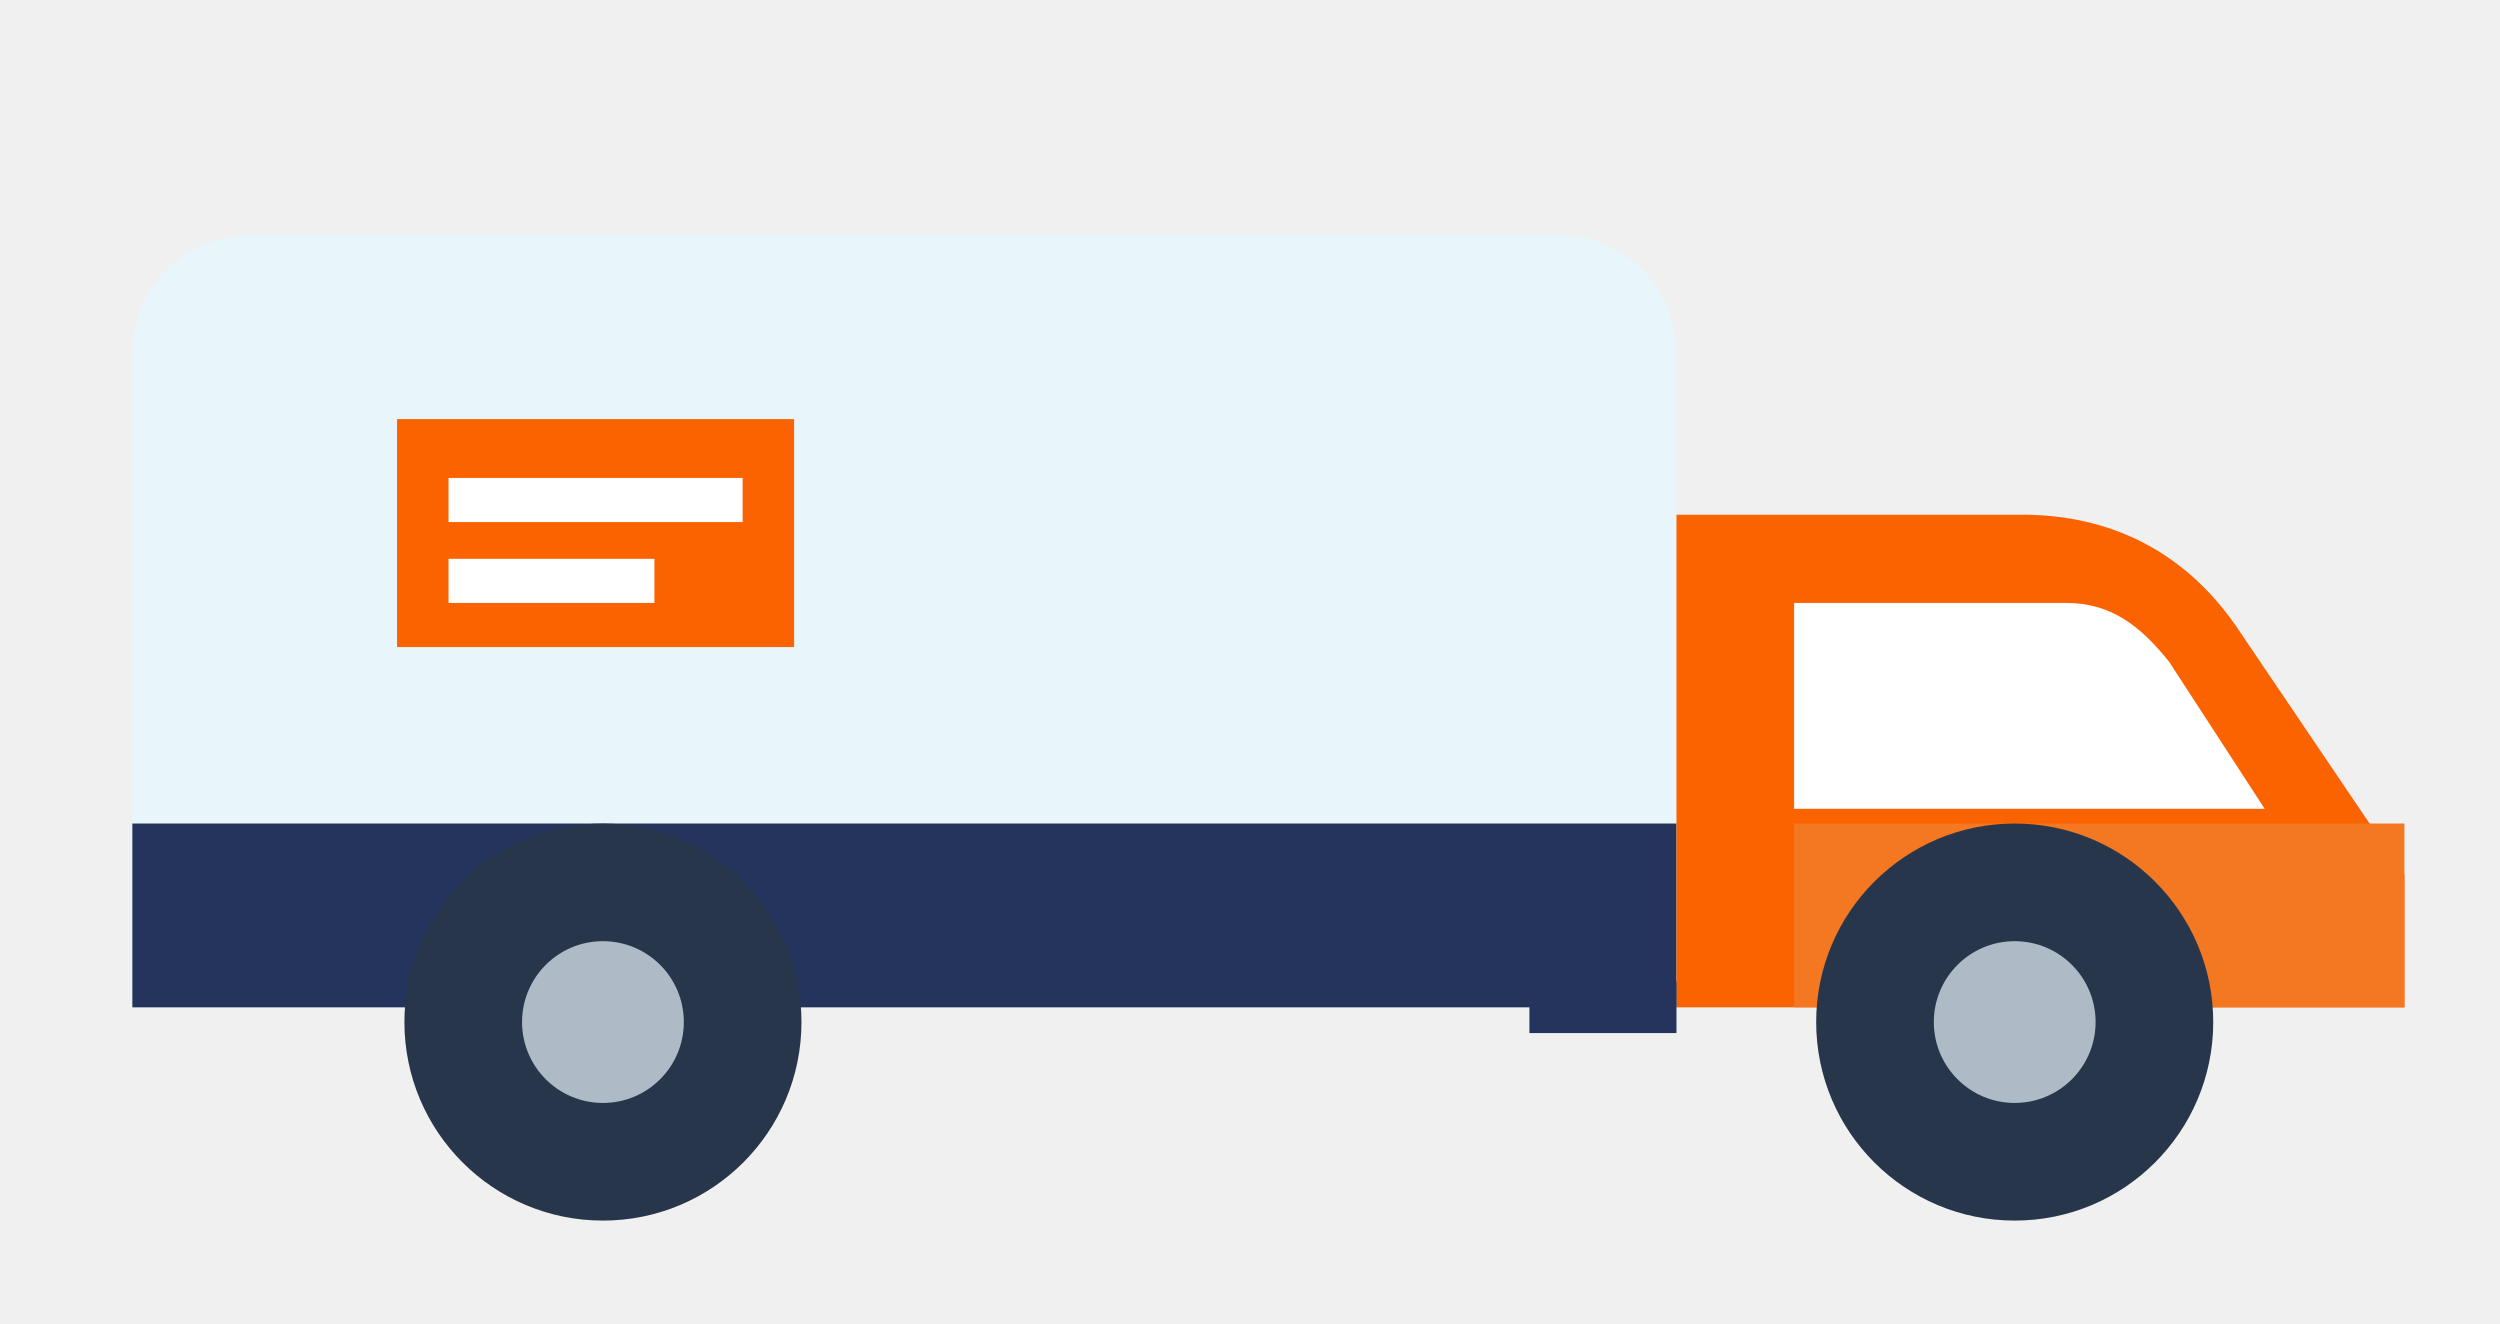
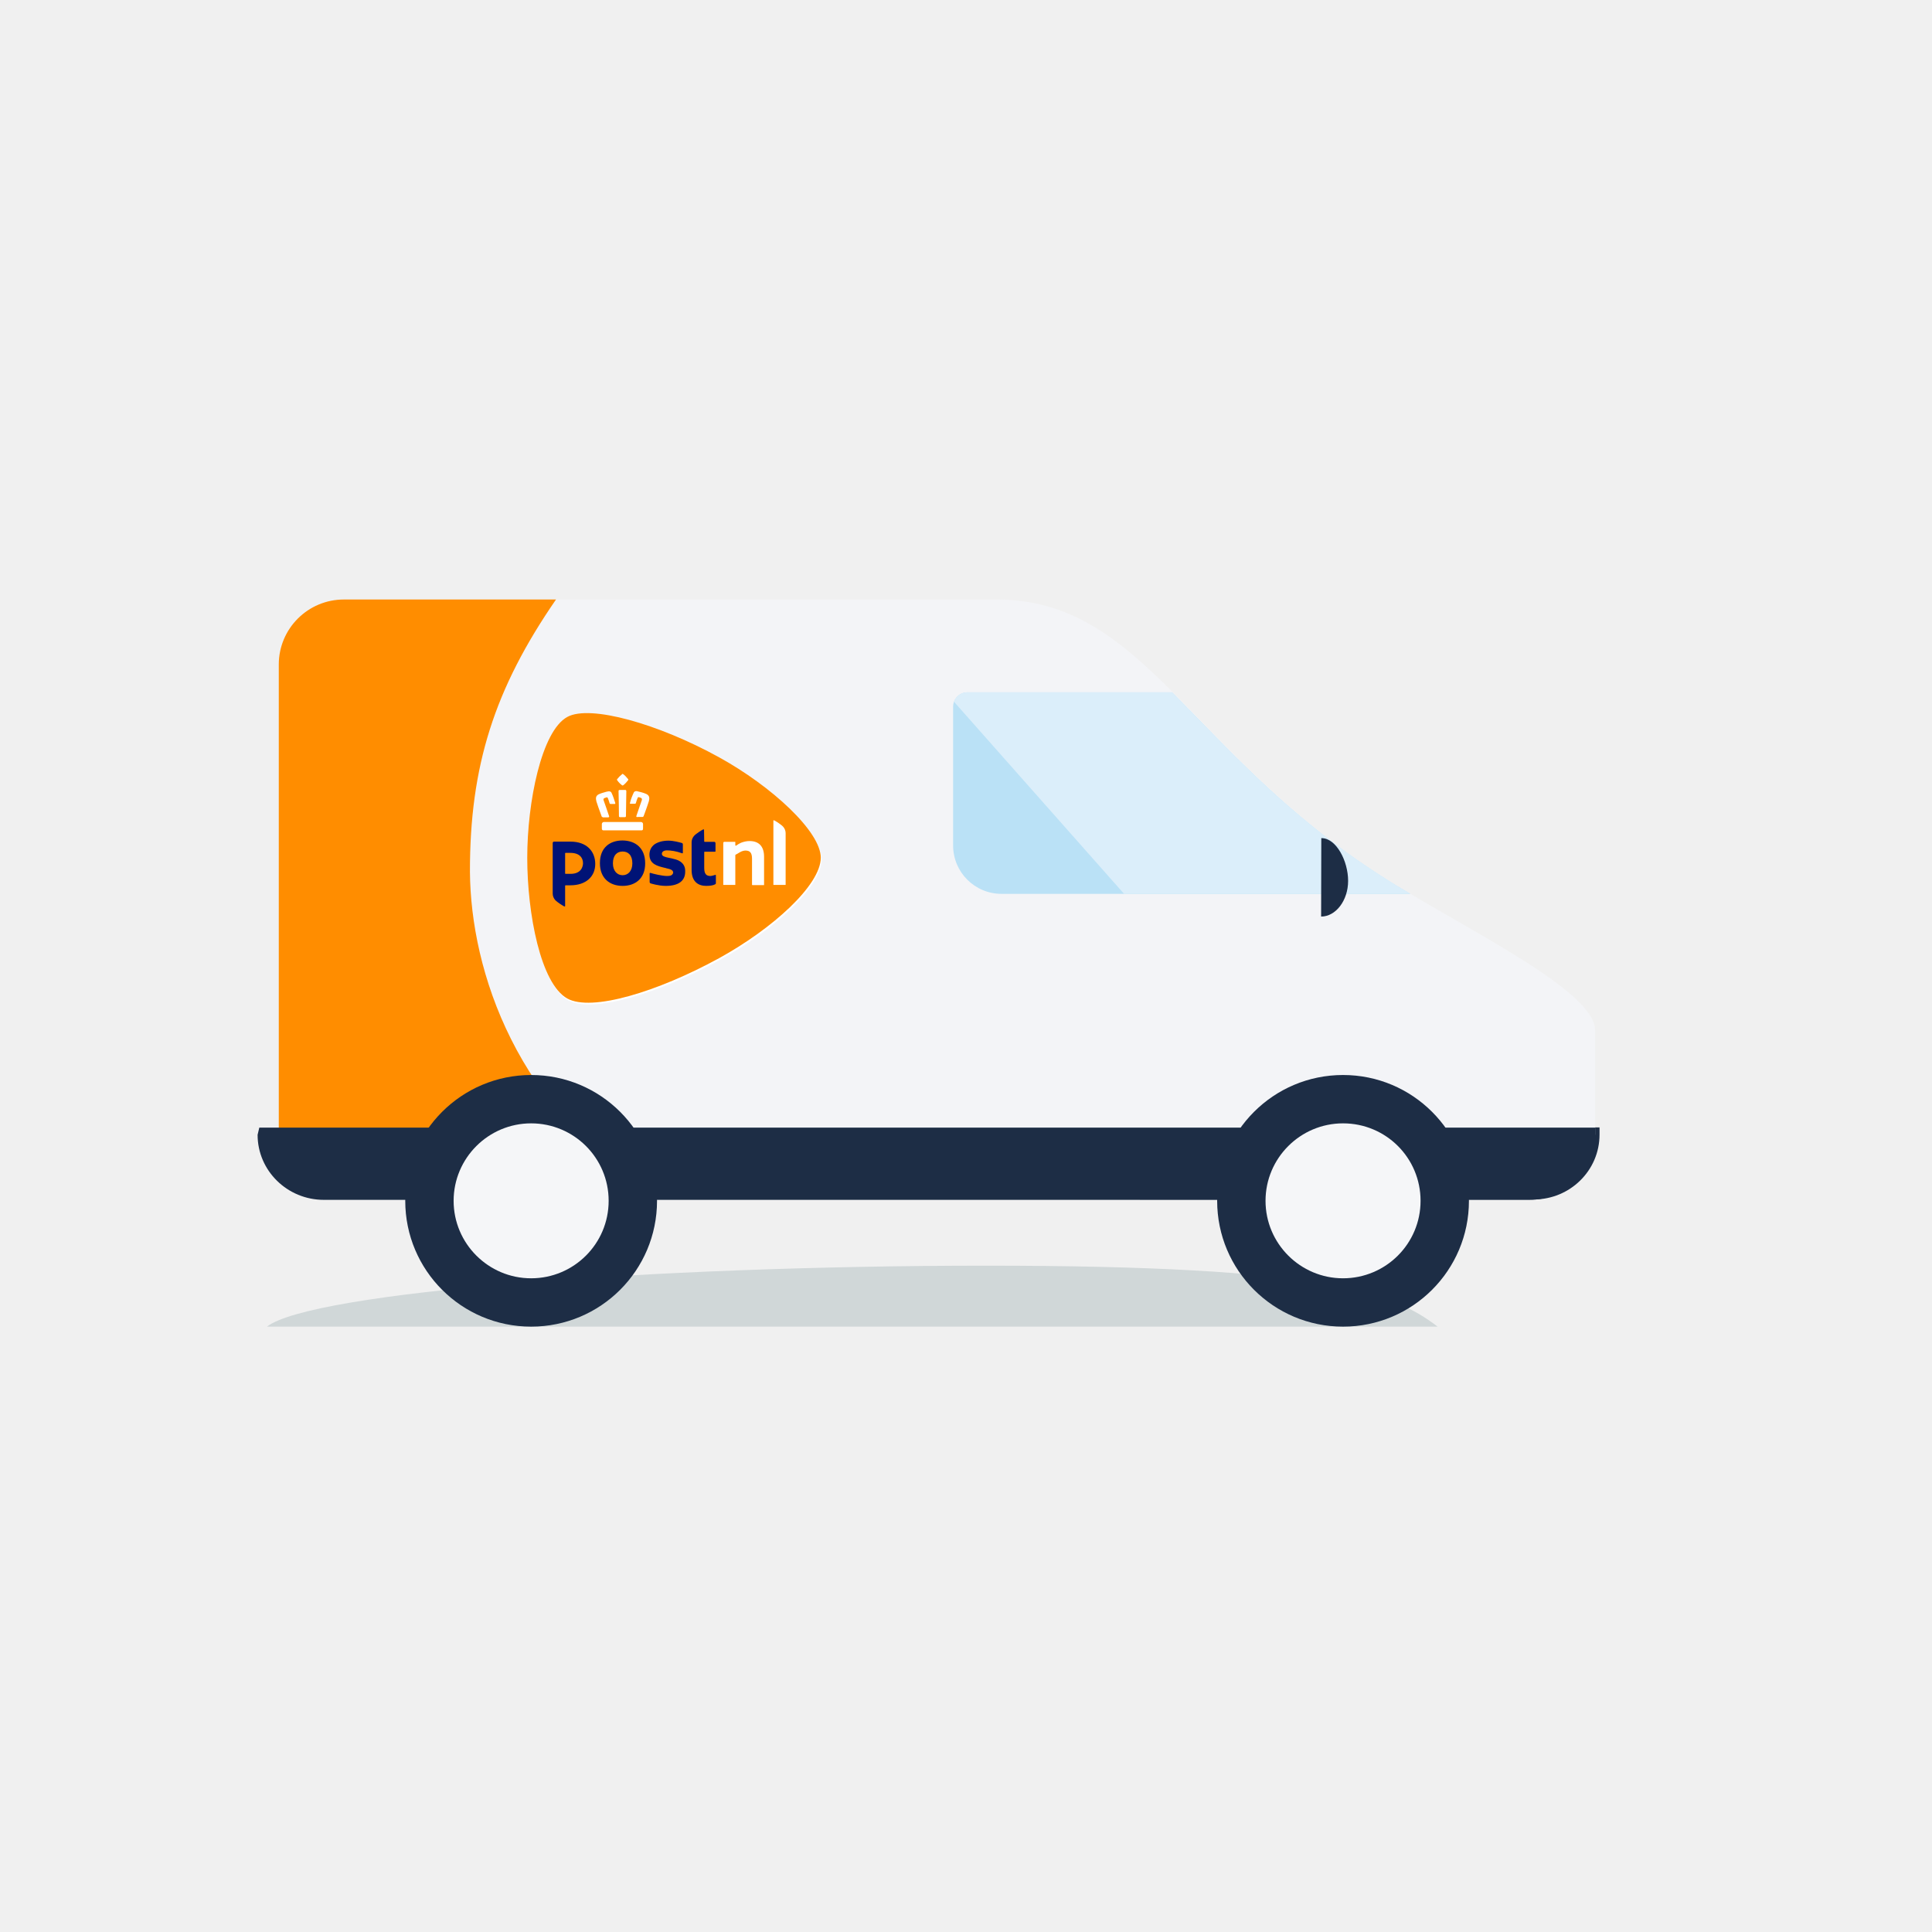
- <svg xmlns="http://www.w3.org/2000/svg" viewBox="0 0 340 180" role="img" aria-label="PostNL delivery van">
-   <g fill="none" stroke-linejoin="round">
-     <path d="M18 48c0-9 7-16 16-16h178c9 0 16 7 16 16v89H18V48z" fill="#e8f5fb" />
-     <path d="M18 112h210v25H18z" fill="#24345c" />
-     <path d="M228 70h47c12 0 22 5 29 15l23 34v18h-99V70z" fill="#fb6200" />
-     <path d="M244 82h37c6 0 10 3 14 8l13 20h-64V82z" fill="#fff" />
-     <path d="M244 112h83v25h-83z" fill="#f47721" />
-     <path d="M54 57h54v31H54z" rx="4" fill="#fb6200" />
-     <path d="M61 65h40v6H61zm0 11h28v6H61z" fill="#fff" />
-     <circle cx="82" cy="139" r="27" fill="#27364b" />
-     <circle cx="82" cy="139" r="11" fill="#aebbc7" />
-     <circle cx="274" cy="139" r="27" fill="#27364b" />
-     <circle cx="274" cy="139" r="11" fill="#aebbc7" />
-     <path d="M228 137h-20" stroke="#24345c" stroke-width="7" />
-   </g>
+ <svg xmlns="http://www.w3.org/2000/svg" width="300" height="300" viewBox="0 0 300 300" fill="none">
+   <path d="M223.232 206C216.324 200.664 205.373 196.533 153.155 196.533C100.967 196.533 48.356 200.634 41.448 206H223.232Z" fill="#D0D7D8" />
+   <path d="M248.374 175.066H177V186.252H238.148C243.789 186.252 248.374 181.76 248.374 176.182V175.066Z" fill="#1D2D45" />
+   <path d="M237.41 185.619H53.394C47.813 185.619 43.288 181.79 43.288 176.183V103.191C43.288 97.613 47.813 93.091 53.394 93.091H154.723C177.62 93.091 184.648 116.879 214.634 136.114C226.67 143.832 247.696 153.691 247.696 159.992V176.213" fill="#F3F4F7" />
+   <path d="M86.336 93.091H53.394C47.813 93.091 43.288 97.613 43.288 103.191V176.213C43.288 181.79 47.813 185.65 53.394 185.65H101.962C80.242 172.535 73.093 150.797 72.972 135.39C72.942 118.959 76.773 106.96 86.336 93.091Z" fill="#FF8D00" />
+   <path d="M214.5 136.053C199.598 126.496 190.326 115.823 182 107.502H150.232C148.996 107.502 148 108.497 148 109.733V131.29C148 135.45 151.379 138.797 155.511 138.797H219C217.401 137.862 215.888 136.958 214.5 136.053Z" fill="#BAE1F6" />
+   <path d="M182 107.502H150.202C149.236 107.502 148.452 108.105 148.12 108.949L174.546 138.797H219C217.401 137.862 215.918 136.928 214.5 136.023C199.628 126.496 190.326 115.823 182 107.502Z" fill="#DBEEFA" />
+   <path d="M40.272 175.066L40 176.212C40 181.79 44.615 186.312 50.287 186.312H237.44C243.111 186.312 247.727 181.79 247.727 176.212V175.097H40.272V175.066Z" fill="#1D2D45" />
+   <path d="M102.023 186.463C102.023 197.256 93.274 205.999 82.475 205.999C71.675 205.999 62.927 197.256 62.927 186.463C62.927 175.669 71.675 166.926 82.475 166.926C93.274 166.926 102.023 175.669 102.023 186.463Z" fill="#1D2D45" />
+   <path d="M94.511 186.463C94.511 193.126 89.111 198.493 82.474 198.493C75.838 198.493 70.438 193.096 70.438 186.463C70.438 179.83 75.838 174.434 82.474 174.434C89.111 174.434 94.511 179.8 94.511 186.463Z" fill="#F5F6F8" />
+   <path d="M228.096 186.463C228.096 197.256 219.348 205.999 208.548 205.999C197.748 205.999 189 197.256 189 186.463C189 175.669 197.748 166.926 208.548 166.926C219.348 166.926 228.096 175.669 228.096 186.463Z" fill="#1D2D45" />
+   <path d="M220.584 186.463C220.584 193.126 215.184 198.493 208.548 198.493C201.911 198.493 196.511 193.096 196.511 186.463C196.511 179.83 201.911 174.434 208.548 174.434C215.215 174.434 220.584 179.8 220.584 186.463Z" fill="#F5F6F8" />
+   <path d="M205.202 130.144C205.172 130.144 205.172 130.144 205.172 130.144L205.142 142.324C205.142 142.324 205.112 142.324 205.142 142.324C207.404 142.324 209.335 139.852 209.335 136.776C209.335 133.701 207.495 130.144 205.202 130.144Z" fill="#1D2D45" />
+   <path d="M111.805 117.87C119.949 122.362 127.582 129.387 127.582 133.457C127.551 137.739 120.07 144.492 111.805 149.045C102.181 154.321 91.955 157.396 88.214 155.316C84.082 153.024 82 142.14 82 133.457C82 124.835 84.202 113.8 88.214 111.599C91.744 109.639 102.423 112.684 111.805 117.87Z" fill="white" />
+   <path d="M127.453 133.189C127.453 129.119 119.821 122.094 111.676 117.602C102.294 112.416 91.615 109.371 88.085 111.33C84.073 113.531 81.871 124.566 81.871 133.189C81.871 141.872 83.953 152.756 88.085 155.047C91.826 157.127 102.053 154.052 111.676 148.776C119.941 144.224 127.423 137.47 127.453 133.189ZM116.804 137.41C116.774 137.41 116.774 137.38 116.774 137.38V133.34C116.774 132.435 116.472 132.073 115.748 132.073C115.507 132.073 115.175 132.164 114.873 132.345C114.572 132.526 114.33 132.676 114.24 132.706C114.21 132.737 114.179 132.767 114.179 132.797V137.38C114.179 137.41 114.149 137.41 114.149 137.41H112.339C112.309 137.41 112.309 137.38 112.309 137.38V130.897C112.309 130.777 112.4 130.717 112.49 130.717H114.149C114.179 130.717 114.179 130.747 114.179 130.747V131.259C114.179 131.289 114.21 131.32 114.24 131.32H114.27L114.33 131.289C114.541 131.139 114.843 130.958 115.054 130.867C115.507 130.686 115.989 130.596 116.382 130.596C117.86 130.596 118.644 131.44 118.644 133.038V137.41C118.644 137.44 118.614 137.44 118.614 137.44H116.804V137.41ZM120.122 137.41C120.092 137.41 120.092 137.38 120.092 137.38V127.43C120.092 127.4 120.092 127.37 120.152 127.37C120.273 127.37 121.269 128.003 121.6 128.365C121.842 128.636 121.993 128.998 121.993 129.36V137.38C121.993 137.41 121.962 137.41 121.962 137.41H120.122ZM93.696 128.938C93.546 128.938 93.455 128.847 93.455 128.666V127.943C93.455 127.792 93.606 127.641 93.757 127.641H99.549C99.7 127.641 99.85 127.792 99.85 127.943V128.666C99.85 128.847 99.79 128.938 99.609 128.938H93.696ZM98.945 126.888C98.885 126.888 98.855 126.857 98.825 126.827C98.794 126.797 98.794 126.737 98.825 126.677C99.006 126.074 99.669 124.265 99.669 124.234C99.7 124.114 99.669 123.963 99.549 123.903L99.217 123.782C99.187 123.782 99.187 123.782 99.156 123.782C99.096 123.782 99.066 123.812 99.036 123.843C98.915 124.144 98.825 124.355 98.734 124.717C98.704 124.777 98.674 124.807 98.583 124.807H97.92C97.859 124.807 97.829 124.807 97.829 124.777C97.799 124.747 97.799 124.717 97.829 124.657C97.98 124.054 98.161 123.601 98.402 123.089C98.433 122.998 98.553 122.848 98.764 122.848C98.794 122.848 98.855 122.848 98.885 122.848C99.096 122.908 99.338 122.968 99.609 123.028C99.82 123.089 100.031 123.149 100.243 123.24C100.906 123.481 100.876 123.963 100.755 124.415C100.665 124.717 100.303 125.772 100.062 126.405C100.001 126.526 99.971 126.646 99.941 126.737C99.911 126.797 99.85 126.857 99.76 126.857H98.945V126.888ZM96.26 126.888C96.11 126.888 96.11 126.737 96.11 126.737C96.11 126.707 96.079 123.33 96.049 122.848C96.049 122.817 96.049 122.727 96.11 122.697C96.14 122.667 96.17 122.667 96.2 122.667C96.26 122.667 96.442 122.667 96.653 122.667C96.864 122.667 97.045 122.667 97.105 122.667C97.135 122.667 97.165 122.667 97.196 122.697C97.256 122.757 97.256 122.817 97.256 122.848C97.256 123.3 97.196 126.707 97.196 126.737C97.196 126.737 97.196 126.888 97.045 126.888H96.26ZM93.606 126.888C93.515 126.888 93.455 126.857 93.425 126.767C93.395 126.677 93.365 126.586 93.304 126.435C93.063 125.802 92.701 124.747 92.61 124.445C92.49 123.963 92.46 123.511 93.123 123.27C93.334 123.179 93.546 123.119 93.757 123.059C94.028 122.968 94.269 122.908 94.481 122.878C94.511 122.878 94.571 122.878 94.601 122.878C94.812 122.878 94.933 123.028 94.963 123.119C95.205 123.631 95.356 124.114 95.537 124.687C95.537 124.747 95.537 124.777 95.537 124.807C95.506 124.837 95.476 124.837 95.446 124.837H94.812C94.722 124.837 94.692 124.807 94.662 124.747C94.571 124.385 94.481 124.174 94.36 123.873C94.36 123.843 94.3 123.812 94.239 123.812C94.209 123.812 94.209 123.812 94.179 123.812L93.847 123.933C93.727 123.963 93.666 124.144 93.727 124.265C93.727 124.295 94.39 126.104 94.571 126.707C94.601 126.767 94.601 126.827 94.571 126.857C94.541 126.888 94.511 126.918 94.451 126.918H93.606V126.888ZM96.683 121.973C96.653 121.973 96.623 121.943 96.562 121.913C96.291 121.702 96.049 121.461 95.838 121.159C95.808 121.129 95.778 121.069 95.838 120.978C96.079 120.677 96.321 120.436 96.623 120.194C96.653 120.164 96.683 120.164 96.683 120.164C96.713 120.164 96.713 120.164 96.743 120.194C97.045 120.405 97.286 120.677 97.528 120.978C97.588 121.039 97.558 121.099 97.528 121.159C97.316 121.431 97.075 121.702 96.803 121.913C96.743 121.943 96.713 121.973 96.683 121.973Z" fill="#FF8D00" />
+   <path d="M100.182 134.063C100.182 136.445 98.614 137.561 96.683 137.561C94.722 137.561 93.153 136.415 93.153 134.033C93.153 131.591 94.722 130.506 96.683 130.506C98.614 130.536 100.182 131.621 100.182 134.063ZM98.191 134.063C98.191 132.767 97.528 132.224 96.683 132.224C95.808 132.224 95.174 132.797 95.174 134.063C95.174 135.239 95.838 135.903 96.683 135.903C97.528 135.903 98.191 135.239 98.191 134.063Z" fill="#001376" />
+   <path d="M109.322 128.847C109.322 128.787 109.292 128.787 109.232 128.787C109.111 128.787 108.085 129.45 107.784 129.782C107.542 130.053 107.392 130.415 107.392 130.777V135.088C107.392 136.958 108.478 137.561 109.654 137.561C110.318 137.561 110.77 137.47 111.042 137.319C111.102 137.289 111.162 137.229 111.162 137.139V135.902C111.162 135.872 111.132 135.842 111.102 135.842C111.042 135.842 110.589 136.023 110.318 136.023C109.714 136.023 109.352 135.752 109.352 134.787V132.315C109.352 132.284 109.383 132.254 109.413 132.254H111.042C111.072 132.254 111.102 132.224 111.102 132.194V130.928C111.102 130.807 111.012 130.717 110.891 130.717H109.413C109.383 130.717 109.352 130.687 109.352 130.656L109.322 128.847Z" fill="#001376" />
+   <path d="M85.823 130.898C85.823 130.777 85.913 130.687 86.034 130.687H88.598C91.102 130.687 92.429 132.194 92.429 134.154C92.429 136.113 90.981 137.47 88.568 137.47H87.814C87.784 137.47 87.753 137.5 87.753 137.53V140.696C87.753 140.756 87.723 140.756 87.663 140.756C87.542 140.756 86.517 140.093 86.215 139.761C85.974 139.49 85.823 139.128 85.823 138.767V130.898ZM90.529 134.033C90.529 133.189 89.986 132.435 88.568 132.435H87.814C87.784 132.435 87.753 132.465 87.753 132.495V135.631C87.753 135.661 87.784 135.691 87.814 135.691H88.598C90.287 135.691 90.529 134.515 90.529 134.033Z" fill="#001376" />
+   <path d="M105.612 133.762C105.22 133.491 104.737 133.4 104.255 133.28C104.164 133.25 103.862 133.189 103.802 133.189C103.229 133.069 102.776 132.948 102.776 132.586C102.776 132.255 103.078 132.044 103.561 132.044C104.164 132.044 105.009 132.164 105.914 132.496C105.944 132.526 106.034 132.496 106.034 132.436V131.109C106.034 131.019 105.974 130.928 105.884 130.898C105.552 130.807 104.617 130.536 103.802 130.536C102.897 130.536 102.173 130.747 101.63 131.109C101.117 131.501 100.846 132.044 100.846 132.707C100.846 134.184 102.083 134.486 103.229 134.757C103.41 134.787 103.38 134.787 103.44 134.817C103.983 134.938 104.526 135.059 104.526 135.481C104.526 135.601 104.466 135.722 104.375 135.812C104.224 135.963 104.013 136.023 103.561 136.023C102.837 136.023 101.449 135.692 100.997 135.541H100.966C100.906 135.541 100.876 135.571 100.876 135.631V136.958C100.876 137.048 100.936 137.139 101.027 137.169C101.027 137.169 102.233 137.561 103.38 137.561C105.371 137.561 106.396 136.777 106.396 135.36C106.427 134.636 106.155 134.124 105.612 133.762Z" fill="#001376" />
</svg>
